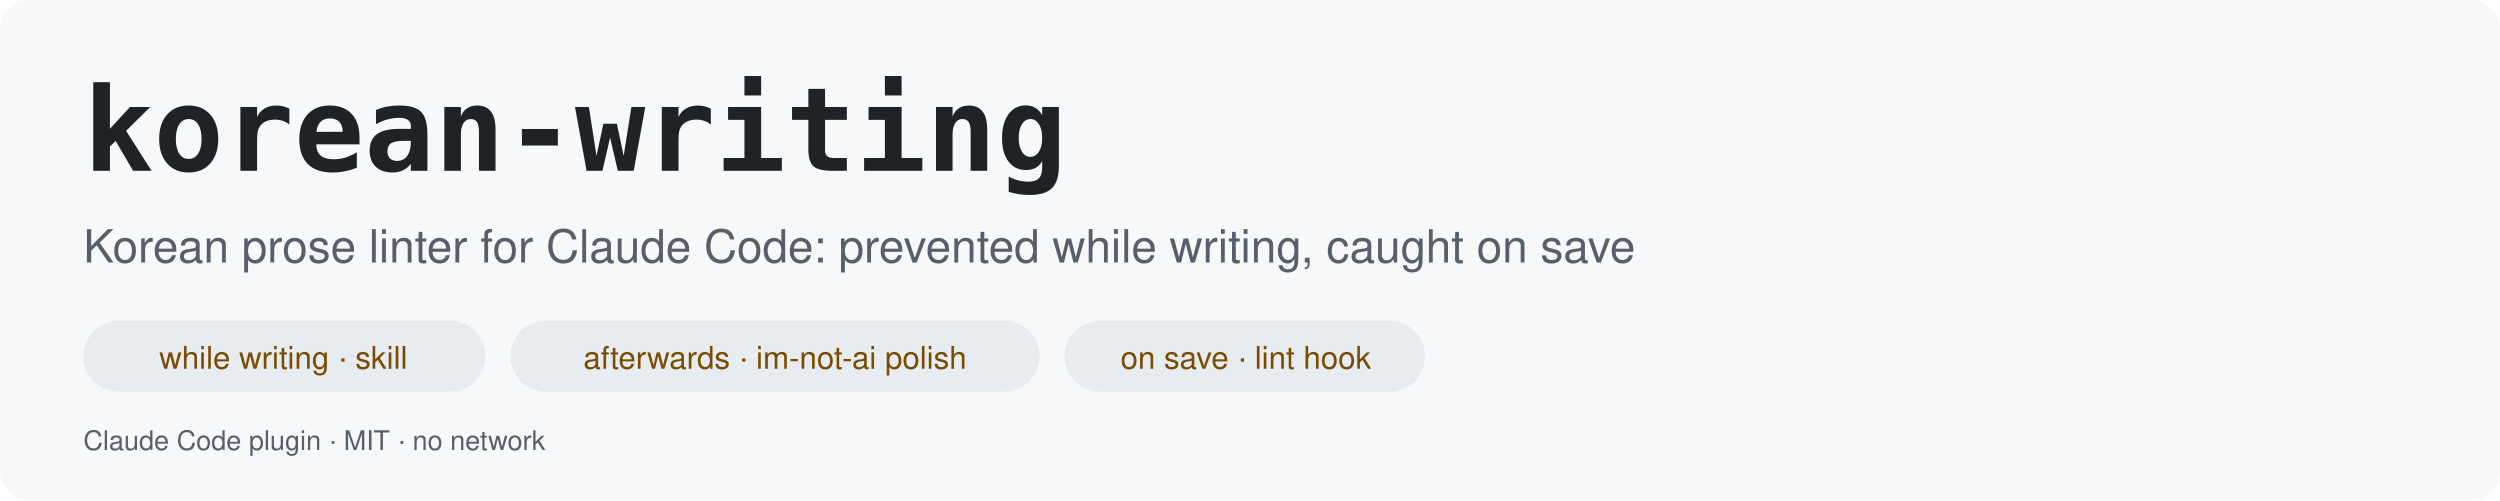
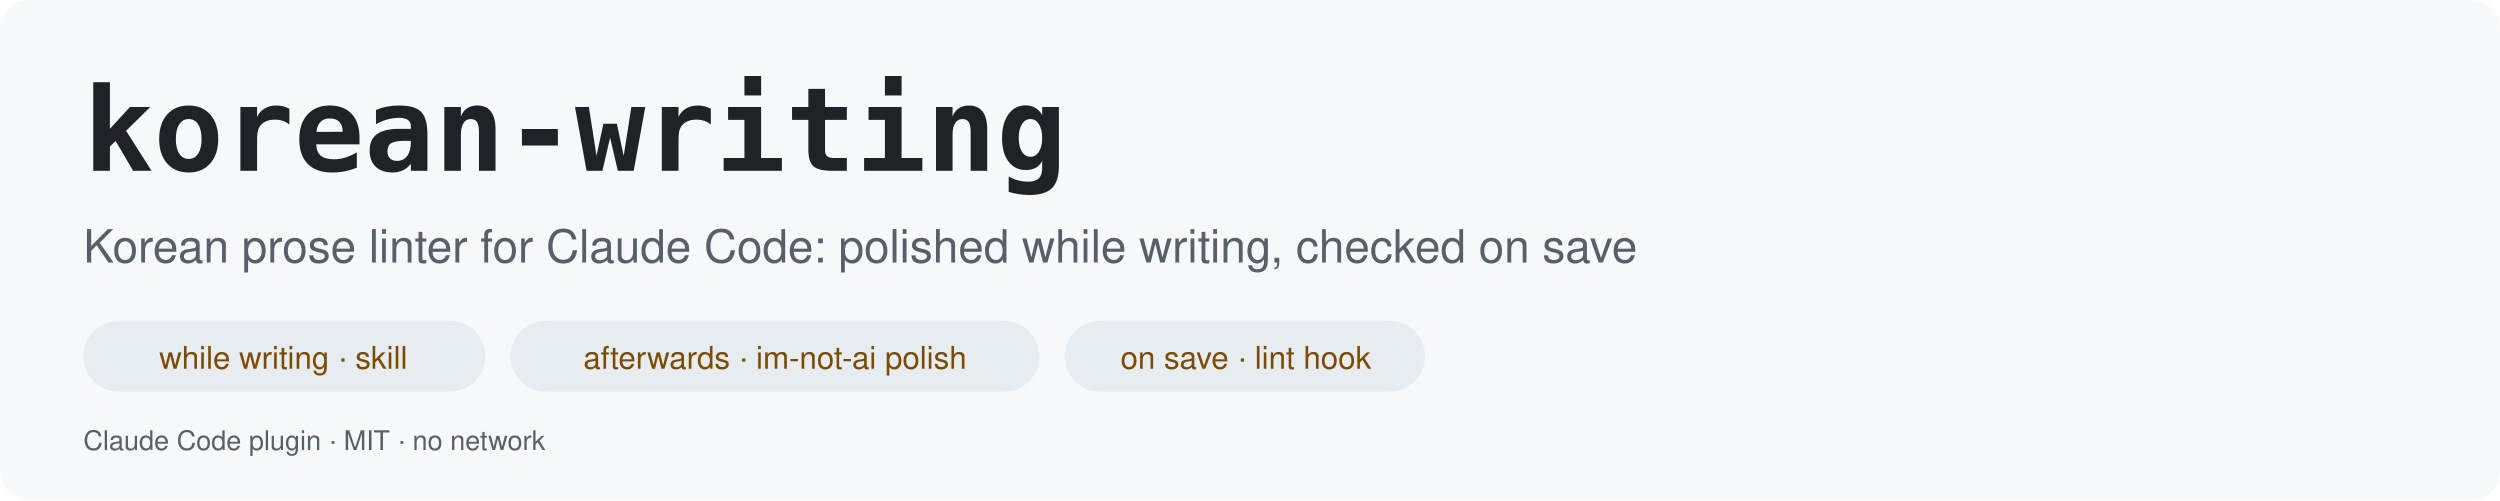
<svg xmlns="http://www.w3.org/2000/svg" width="1200" height="240" viewBox="0 0 1200 240" font-family="-apple-system, 'Apple SD Gothic Neo', 'Noto Sans KR', 'Malgun Gothic', Helvetica, Arial, sans-serif">
  <rect width="1200" height="240" rx="14" fill="#f6f8fa" />
  <text x="40" y="82" font-size="56" font-weight="700" fill="#1f2328" font-family="SF Mono, Menlo, Consolas, monospace">korean-writing</text>
-   <text x="40" y="126" font-size="22" fill="#57606a">Korean prose linter for Claude Code: prevented while writing, caught on save</text>
+   <text x="40" y="126" font-size="22" fill="#57606a">Korean prose linter for Claude Code: polished while writing, checked on save</text>
  <rect x="40" y="154" width="193" height="34" rx="17" fill="#e7ecf1" />
  <text x="136" y="177" text-anchor="middle" font-size="15" fill="#7a4b00">while writing · skill</text>
  <rect x="245" y="154" width="254" height="34" rx="17" fill="#e7ecf1" />
  <text x="372" y="177" text-anchor="middle" font-size="15" fill="#7a4b00">afterwards · im-not-ai polish</text>
  <rect x="511" y="154" width="173" height="34" rx="17" fill="#e7ecf1" />
  <text x="598" y="177" text-anchor="middle" font-size="15" fill="#7a4b00">on save · lint hook</text>
  <text x="40" y="216" font-size="13" fill="#57606a">Claude Code plugin · MIT · no network</text>
</svg>
